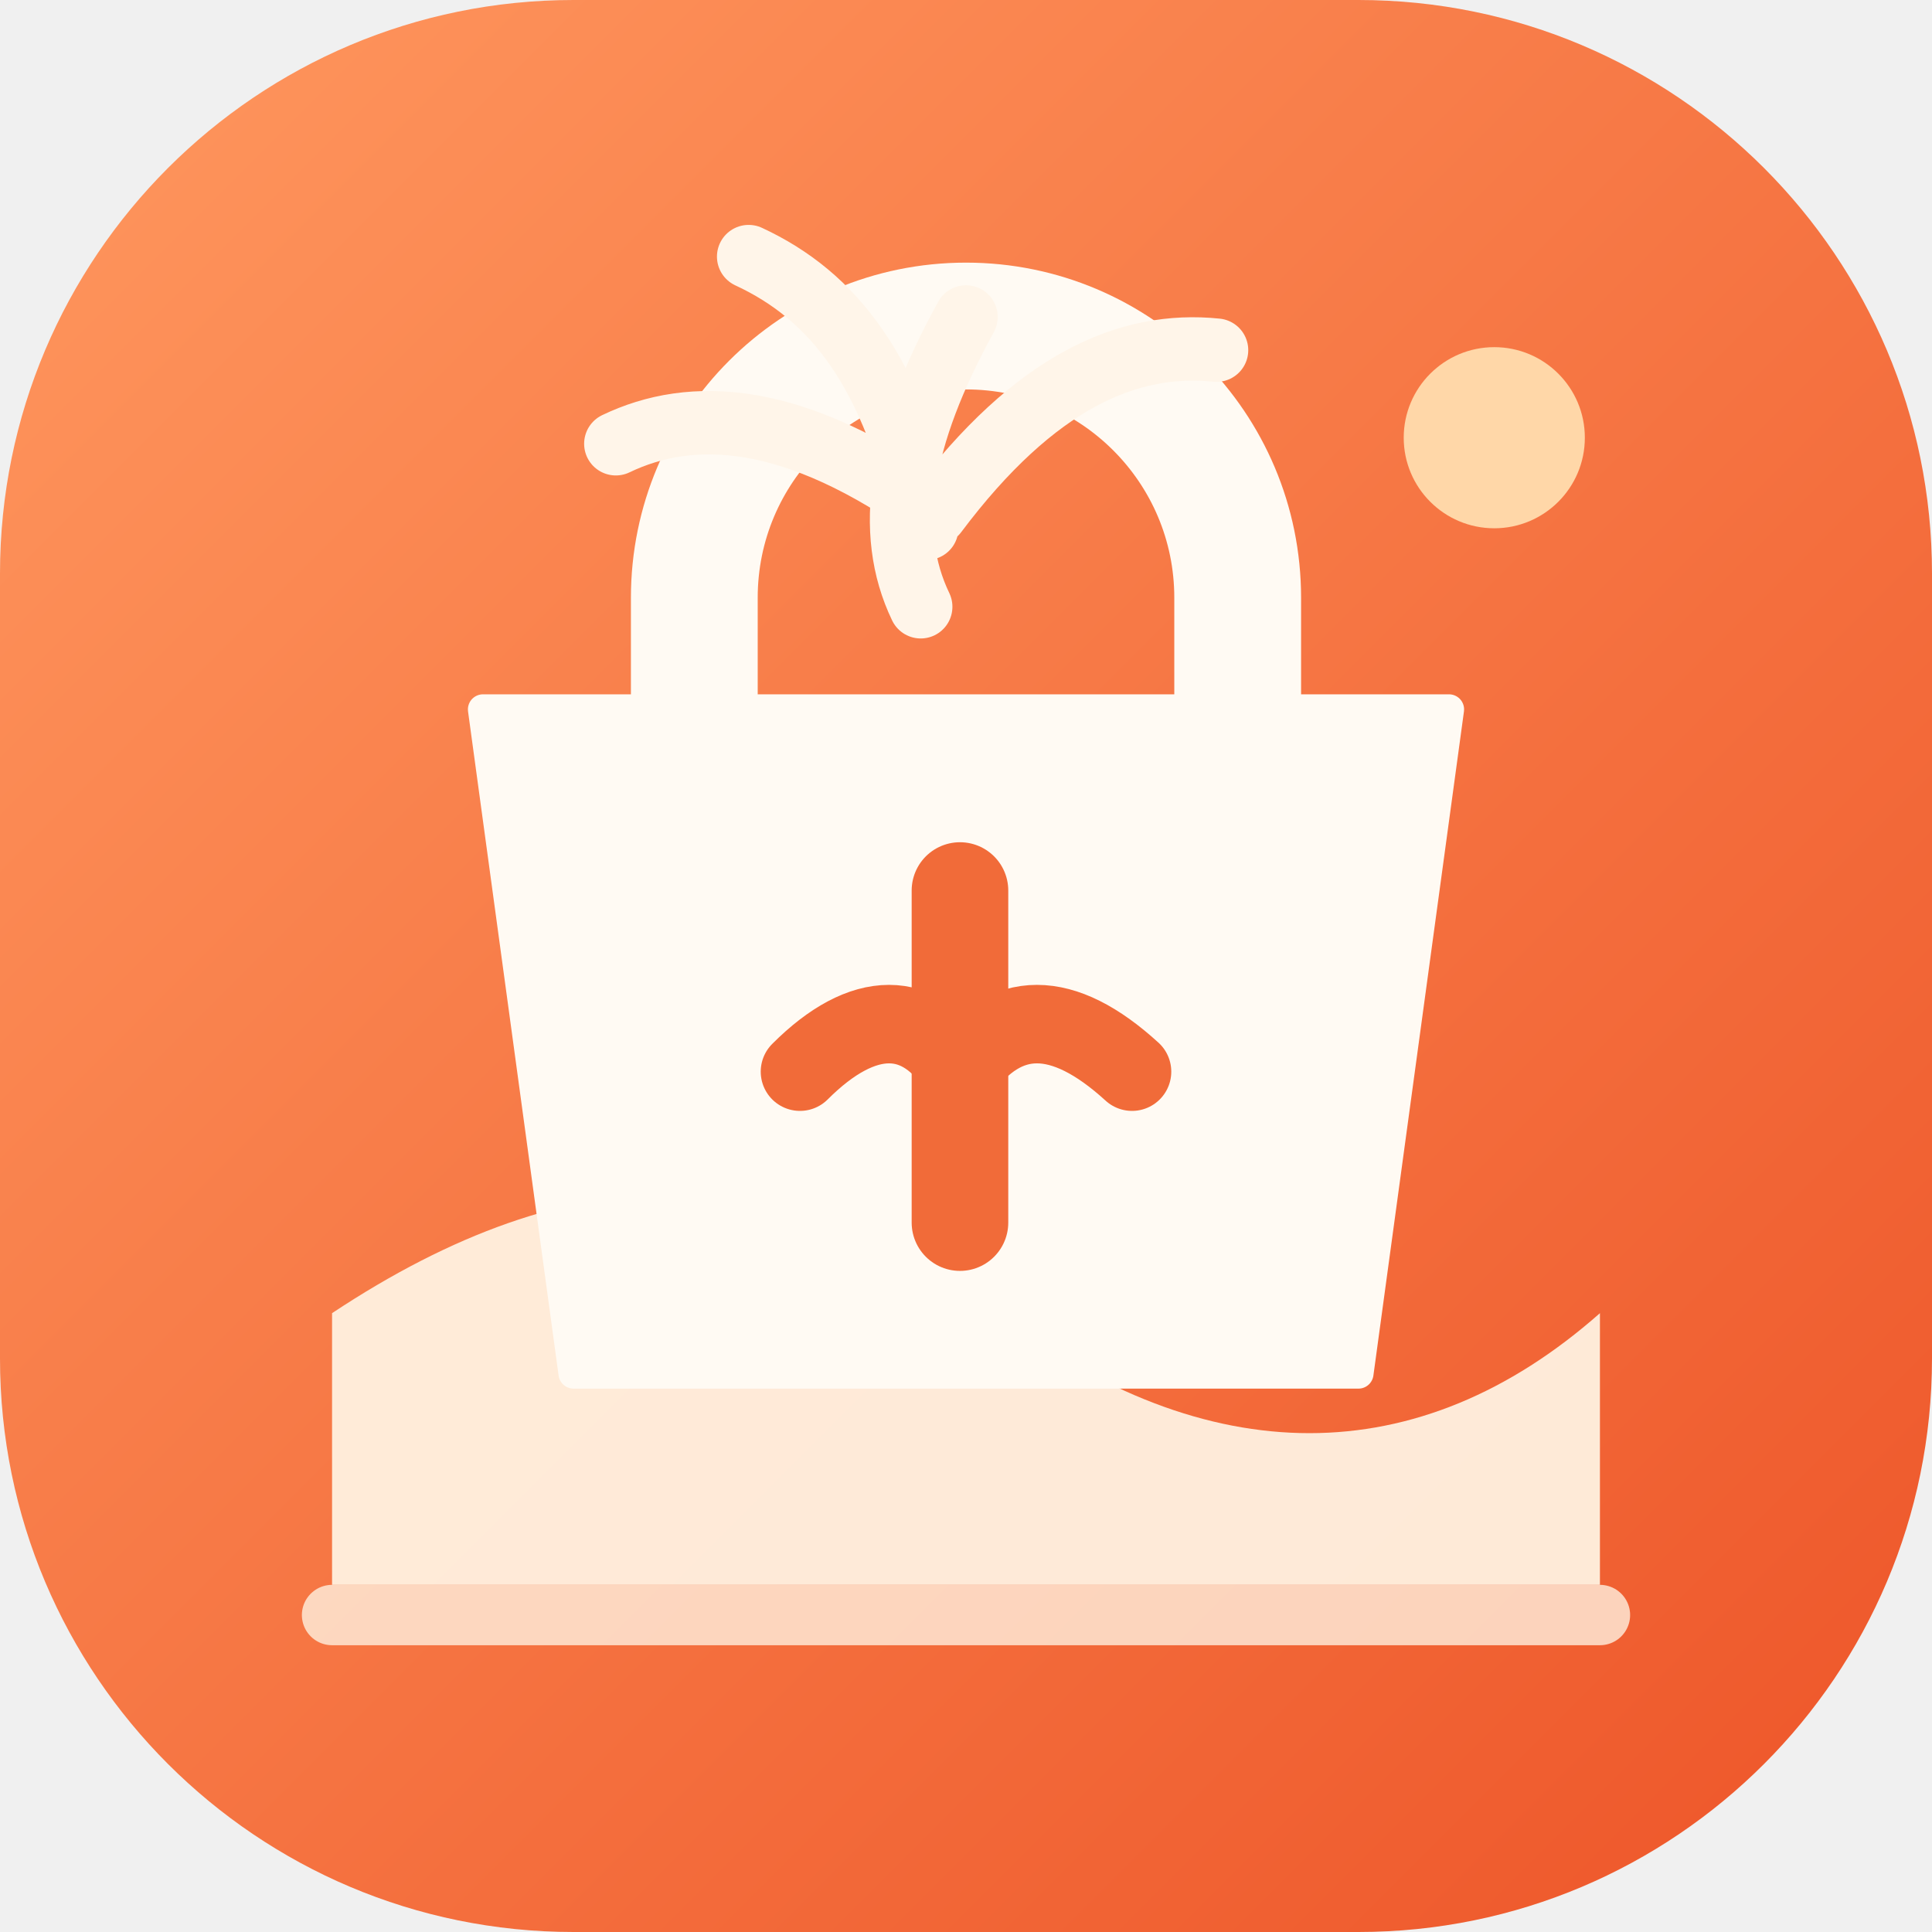
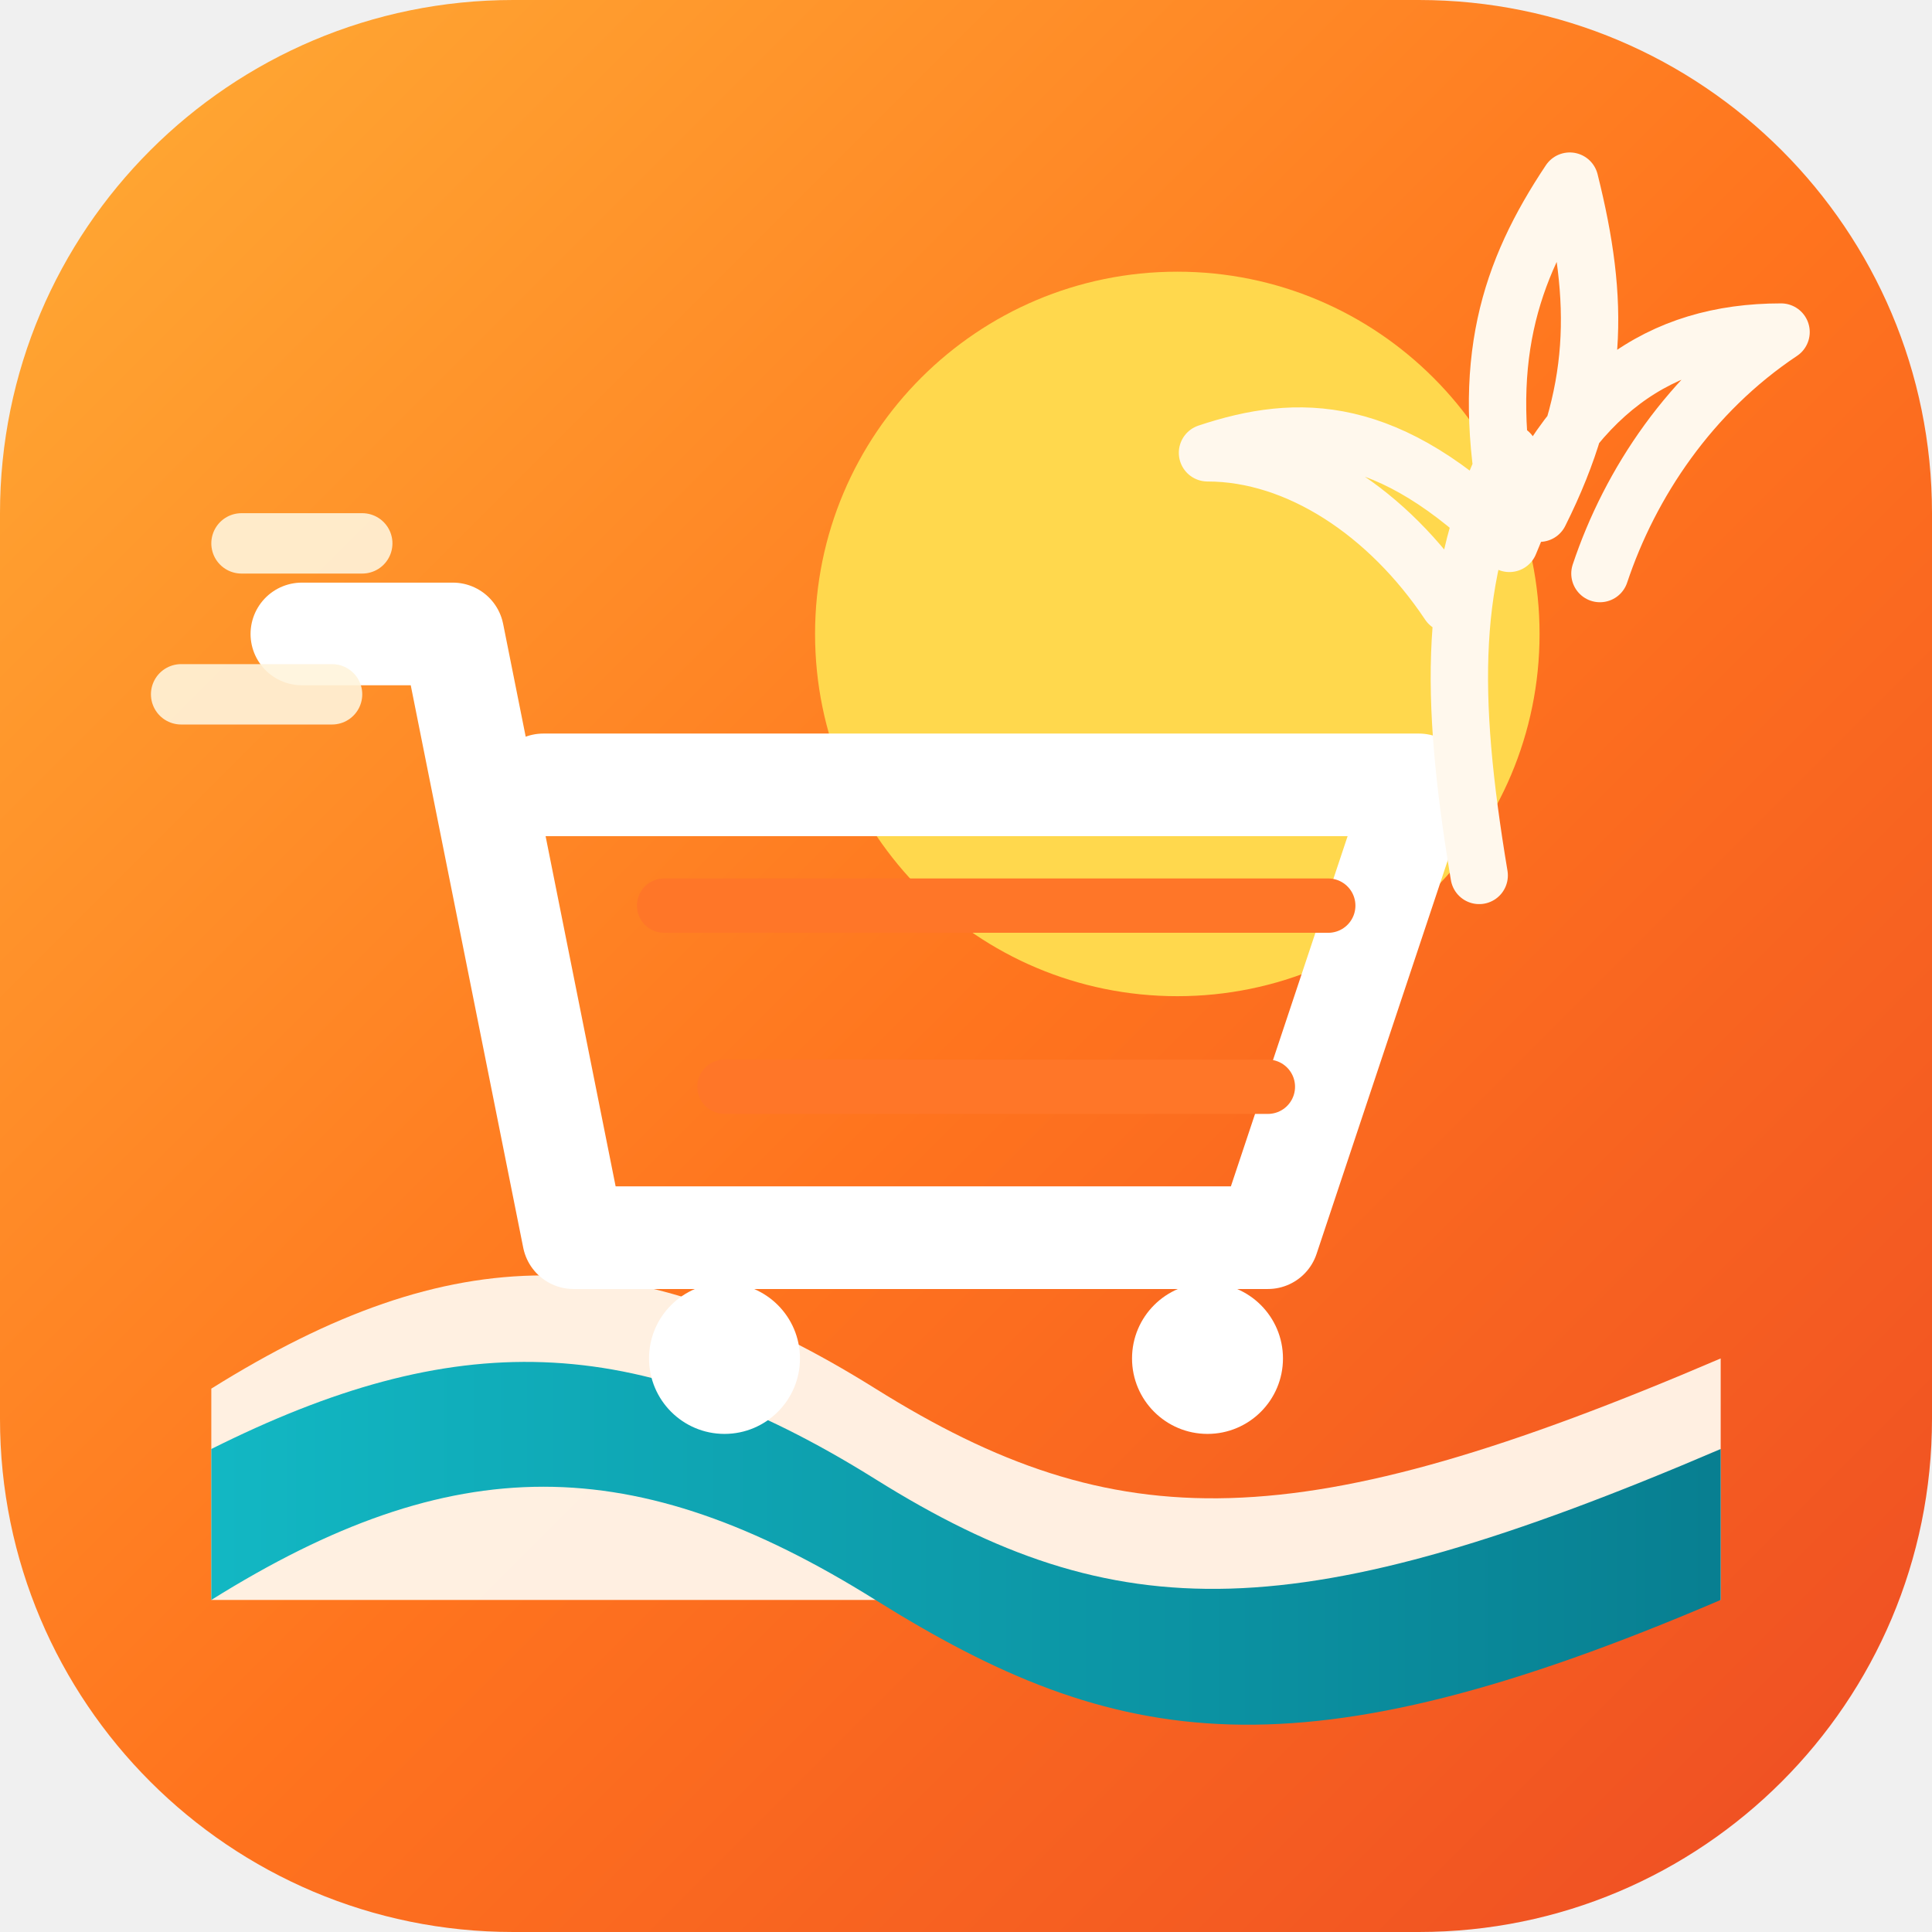
<svg xmlns="http://www.w3.org/2000/svg" viewBox="0 0 64 64">
  <defs>
-     <linearGradient id="orange" x1="0" y1="0" x2="1" y2="1">
-       <stop offset="0" stop-color="#ff985f" />
-       <stop offset="1" stop-color="#ed5428" />
+     <linearGradient id="sunset" x1="0" y1="0" x2="1" y2="1">
+       <stop offset="0" stop-color="#ffad35" />
+       <stop offset=".52" stop-color="#ff741e" />
+       <stop offset="1" stop-color="#ed4b24" />
+     </linearGradient>
+     <linearGradient id="sea" x1="0" y1="0" x2="1" y2="0">
+       <stop offset="0" stop-color="#12b7c3" />
+       <stop offset="1" stop-color="#087f91" />
    </linearGradient>
  </defs>
-   <rect width="64" height="64" rx="19" fill="url(#orange)" />
-   <path d="M11 43.5c8-5.3 15-5.3 22 0s14 5.3 20 0v9H11v-9Z" fill="#fff0df" opacity=".95" />
-   <path d="M16 23.5h32l-3 22H19l-3-22Z" fill="#fffaf3" stroke="#fffaf3" stroke-linejoin="round" />
-   <path d="M23 25v-5.2a9 9 0 0 1 18 0V25" fill="none" stroke="#fffaf3" stroke-width="4.2" stroke-linecap="round" />
-   <path d="M31.8 29.5v11" stroke="#f16b39" stroke-width="3.2" stroke-linecap="round" />
-   <path d="M26.5 35.5c2.1-2.1 4-2.1 5.3 0 1.5-2.1 3.4-2.1 5.7 0" fill="none" stroke="#f16b39" stroke-width="2.6" stroke-linecap="round" />
-   <path d="M32 10.5c-2.2 4-2.7 7.1-1.5 9.6M31 17c-4.7-3.4-8.1-3.5-10.6-2.3M31 17c3.3-4.4 6.4-5.7 9.3-5.4M30.7 17.5c-1.1-5.2-3.1-7.7-5.9-9" fill="none" stroke="#fff5e9" stroke-width="2.1" stroke-linecap="round" />
-   <circle cx="49.5" cy="14.5" r="3" fill="#ffd7a8" />
-   <path d="M11 53.5h42" stroke="#fff0df" stroke-width="2" stroke-linecap="round" opacity=".8" />
+   <rect width="64" height="64" rx="17" fill="url(#sunset)" />
+   <circle cx="39" cy="21" r="12" fill="#ffd84d" />
+   <path d="M7 46c8-5 14-5 22 0s14 5 28-1v8H7Z" fill="#fff5e9" opacity=".96" />
+   <path d="M7 48c8-4 14-4 22 1s14 5 28-1v5c-14 6-20 5-28 0s-14-5-22 0Z" fill="url(#sea)" />
+   <path d="M10 21h5l4 20h23l5-15H18" fill="none" stroke="#fff" stroke-width="3.4" stroke-linecap="round" stroke-linejoin="round" />
+   <path d="M22 30h22M24 36h18" stroke="#ff7628" stroke-width="1.8" stroke-linecap="round" />
+   <circle cx="24" cy="45" r="2.5" fill="#fff" />
+   <circle cx="40" cy="45" r="2.5" fill="#fff" />
+   <path d="M49 29c-1-6-1-10 1-14M50 18c-4-4-7-4-10-3 3 0 6 2 8 5M50 18c2-5 5-7 9-7-3 2-5 5-6 8M50 17c-1-5 0-8 2-11 1 4 1 7-1 11" fill="none" stroke="#fff8ed" stroke-width="1.9" stroke-linecap="round" stroke-linejoin="round" />
+   <path d="M8 18h4M6 23h5" stroke="#fff4dc" stroke-width="2" stroke-linecap="round" opacity=".9" />
</svg>
